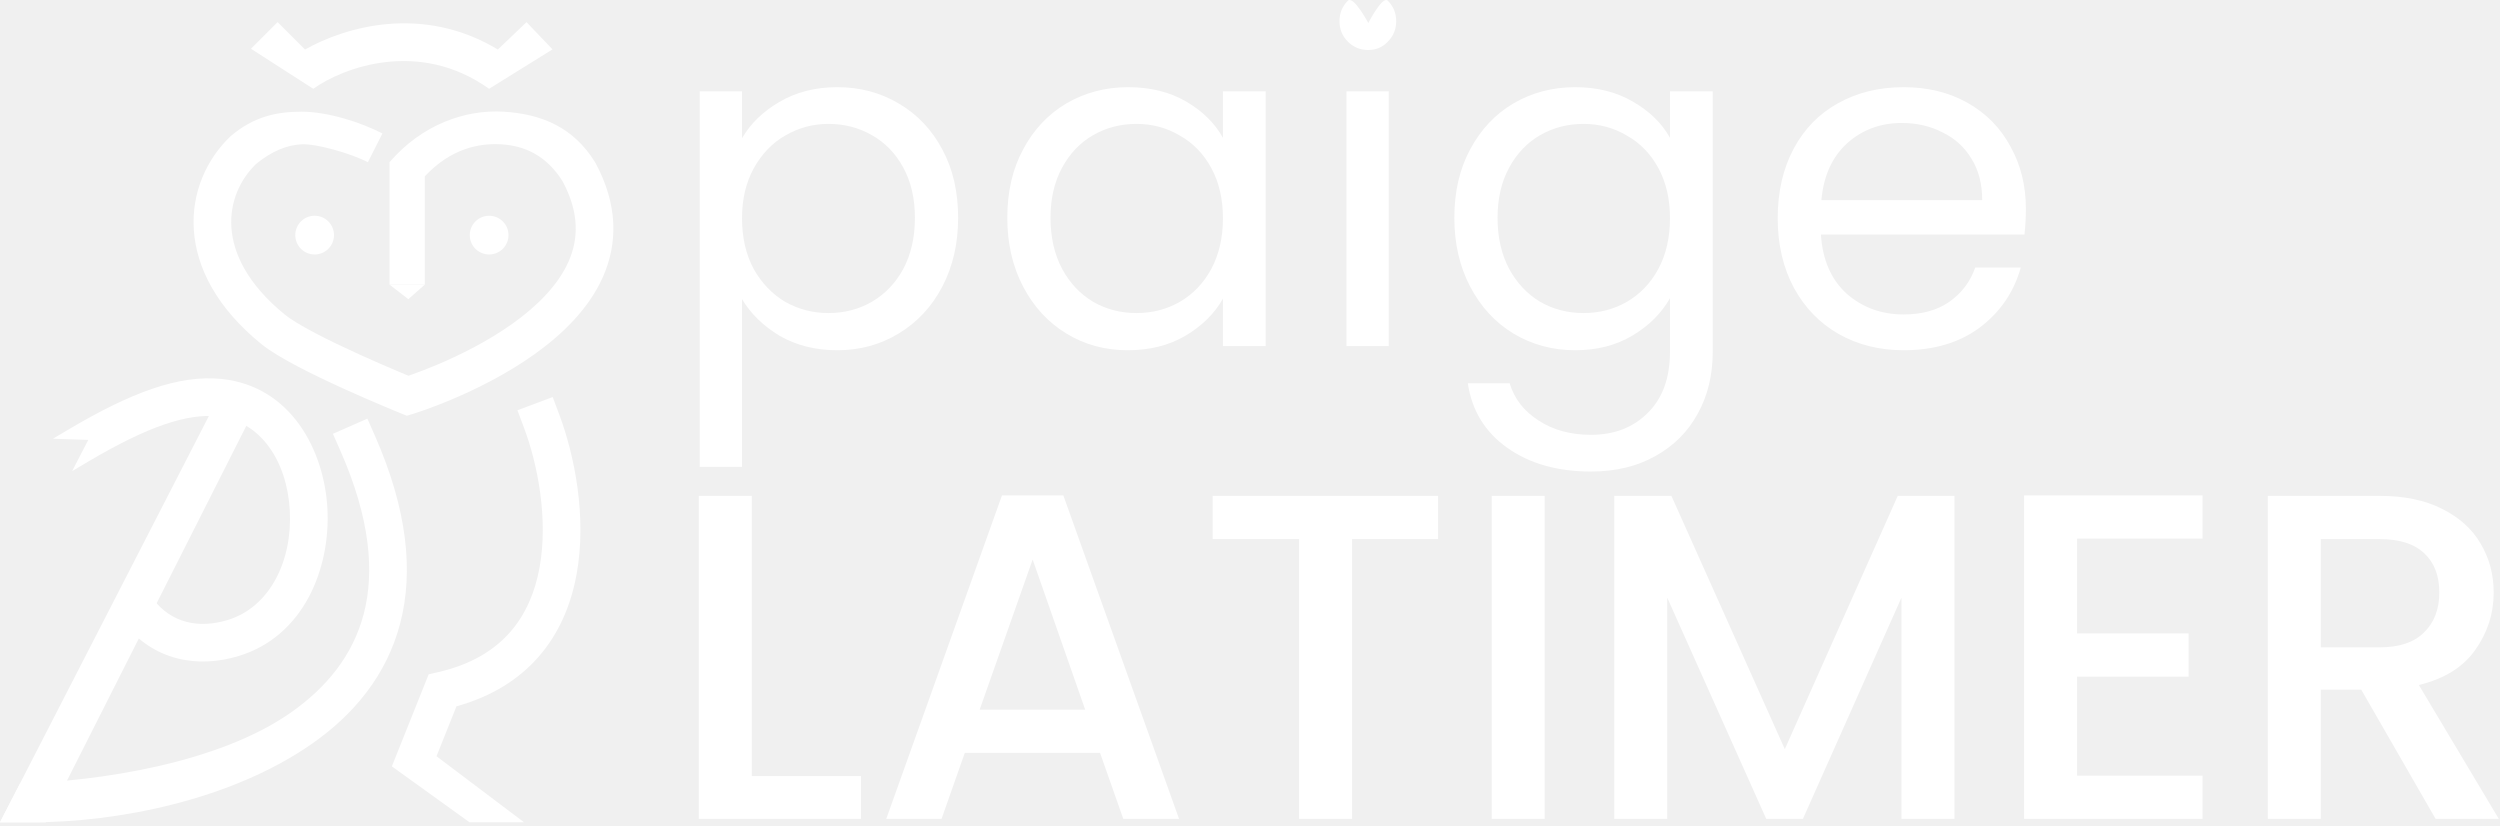
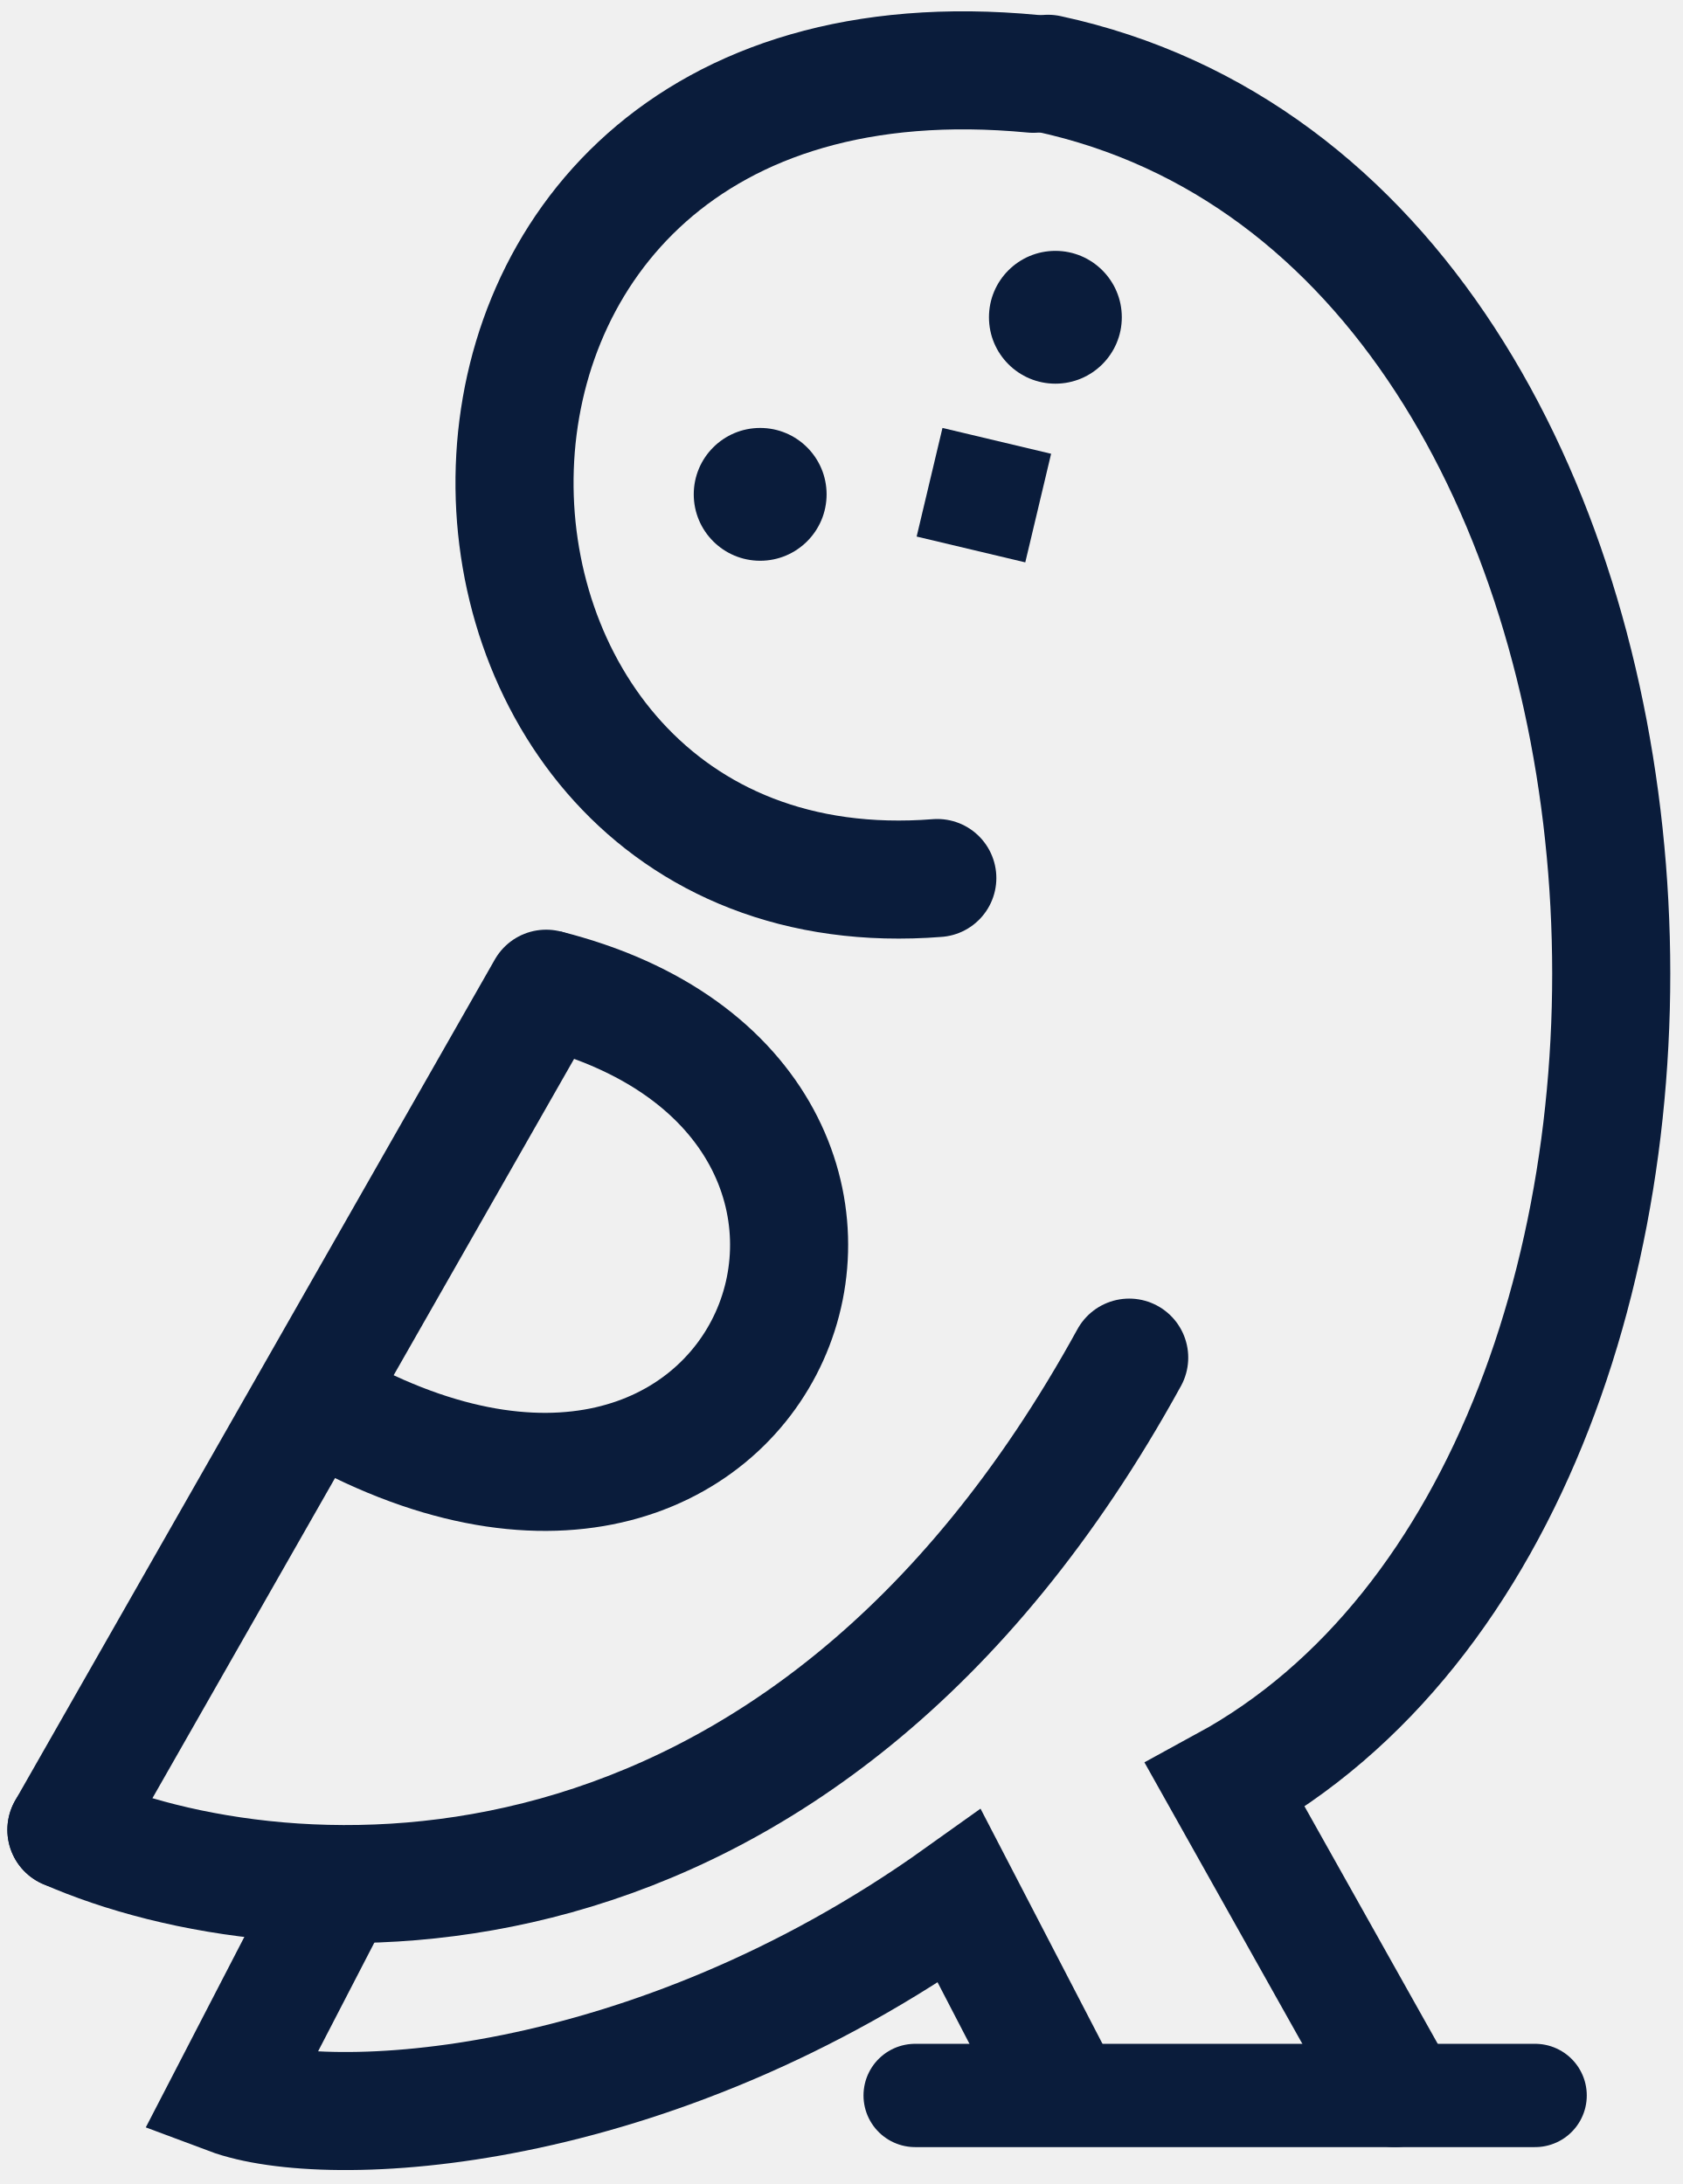
- <svg xmlns="http://www.w3.org/2000/svg" width="612" height="202" viewBox="0 0 612 202" fill="none">
-   <path d="M103.994 69.669H95.352L99.961 73.241L103.994 69.669Z" fill="white" />
-   <path fill-rule="evenodd" clip-rule="evenodd" d="M53.322 101.943C45.991 101.173 36.4 104.239 21.62 112.983L17.654 115.33L21.605 107.694L12.96 107.397L16.926 105.05C31.922 96.177 43.772 91.671 54.285 92.775C71.161 94.548 79.391 110.114 80.153 124.575C80.915 139.05 74.438 155.678 58.496 160.572C48.23 163.725 37.404 161.586 30.323 152.46L37.607 146.809C41.913 152.36 48.476 154.006 55.791 151.76C66.087 148.599 71.59 137.256 70.947 125.059C70.304 112.847 63.744 103.038 53.322 101.943Z" fill="white" />
-   <path fill-rule="evenodd" clip-rule="evenodd" d="M67.958 5.418L74.666 12.126C84.614 6.519 103.491 1.047 121.87 12.123L128.892 5.42L135.257 12.088L119.724 21.736C102.56 9.476 83.947 16.55 76.686 21.736L61.439 11.936L67.958 5.418ZM123.239 27.34C132.506 27.882 140.391 31.135 145.675 39.721L145.745 39.834L145.808 39.952C151.315 50.18 151.222 59.605 147.605 67.774C144.105 75.679 137.503 81.984 130.734 86.796C123.909 91.648 116.518 95.261 110.897 97.649C108.073 98.849 105.663 99.754 103.949 100.361C103.092 100.665 102.407 100.895 101.93 101.052C101.691 101.13 101.504 101.19 101.373 101.231C101.308 101.252 101.256 101.268 101.22 101.279L101.175 101.293L101.157 101.299C101.157 101.299 101.153 101.3 99.811 96.89C98.085 101.164 98.084 101.164 98.084 101.164L98.083 101.164L98.004 101.132C97.953 101.111 97.878 101.08 97.78 101.04C97.585 100.961 97.299 100.844 96.934 100.694C96.204 100.393 95.157 99.959 93.879 99.419C91.324 98.341 87.837 96.838 84.115 95.147C80.4 93.458 76.412 91.564 72.87 89.701C69.41 87.881 66.085 85.944 63.889 84.152C53.161 75.4 48.088 65.666 47.452 56.355C46.819 47.101 50.624 38.897 56.425 33.372L56.539 33.264L56.66 33.163C61.969 28.758 67.268 27.34 73.785 27.34C80.303 27.34 88.418 29.98 93.614 32.672L90.059 39.709C85.805 37.505 77.337 35.127 73.785 35.326C70.335 35.52 66.673 36.868 62.67 40.155C58.74 43.956 56.223 49.504 56.648 55.727C57.074 61.95 60.498 69.489 69.717 77.009C71.141 78.171 73.753 79.749 77.16 81.542C80.486 83.29 84.297 85.104 87.929 86.754C91.554 88.402 94.961 89.87 97.464 90.926C98.466 91.349 99.322 91.706 99.986 91.981C100.25 91.89 100.545 91.788 100.869 91.673C102.435 91.118 104.668 90.28 107.292 89.165C112.57 86.923 119.305 83.61 125.392 79.283C131.536 74.915 136.633 69.785 139.176 64.042C141.589 58.592 141.892 52.193 137.755 44.44C133.725 37.955 128.298 35.656 122.647 35.326C117.281 35.013 110.34 36.362 103.994 43.166V69.669H95.352V39.709C103.402 30.388 113.971 26.798 123.239 27.34ZM99.811 96.89L98.084 101.164L99.595 101.774L101.153 101.3L99.811 96.89ZM126.67 100.433L135.301 97.196L136.92 101.512C140.568 111.241 143.754 126.517 141.124 140.731C139.797 147.907 136.953 154.977 131.772 160.864C126.987 166.3 120.406 170.502 111.736 172.913L106.852 185.122L128.288 201.297H114.944L95.929 187.609L104.942 165.075L107.291 164.534C115.472 162.646 121.047 159.097 124.852 154.773C128.688 150.415 130.96 144.999 132.06 139.054C134.286 127.025 131.576 113.516 128.288 104.749L126.67 100.433ZM89.936 102.483L91.793 106.702C99.712 124.699 101.281 139.891 97.969 152.592C94.649 165.318 86.596 174.901 76.507 181.975C56.563 195.96 28.519 201.297 7.913 201.297H0L4.897 191.811C24.213 191.243 53.456 186.879 71.214 174.428C79.976 168.284 86.409 160.386 89.049 150.265C91.695 140.119 90.696 127.099 83.355 110.415L81.499 106.196L89.936 102.483Z" fill="white" />
-   <path fill-rule="evenodd" clip-rule="evenodd" d="M62.365 100.15L11.235 201.318H0L54.154 95.96L62.365 100.15Z" fill="white" />
-   <path d="M124.48 57.557C124.48 60.175 122.358 62.297 119.74 62.297C117.123 62.297 115 60.175 115 57.557C115 54.94 117.123 52.817 119.74 52.817C122.358 52.817 124.48 54.94 124.48 57.557Z" fill="white" />
-   <path d="M81.764 57.557C81.764 60.175 79.642 62.297 77.024 62.297C74.406 62.297 72.284 60.175 72.284 57.557C72.284 54.94 74.406 52.817 77.024 52.817C79.642 52.817 81.764 54.94 81.764 57.557Z" fill="white" />
-   <path d="M181.646 33.857C183.694 30.293 186.728 27.334 190.748 24.983C194.844 22.556 199.585 21.342 204.97 21.342C210.507 21.342 215.513 22.67 219.988 25.324C224.539 27.979 228.104 31.734 230.682 36.588C233.261 41.366 234.551 46.941 234.551 53.312C234.551 59.608 233.261 65.221 230.682 70.151C228.104 75.081 224.539 78.911 219.988 81.642C215.513 84.373 210.507 85.738 204.97 85.738C199.66 85.738 194.958 84.562 190.862 82.211C186.842 79.784 183.77 76.788 181.646 73.223V114.295H171.293V22.366H181.646V33.857ZM223.97 53.312C223.97 48.61 223.022 44.514 221.126 41.025C219.229 37.536 216.65 34.881 213.389 33.061C210.203 31.241 206.676 30.33 202.808 30.33C199.016 30.33 195.489 31.279 192.227 33.175C189.042 34.995 186.463 37.688 184.491 41.253C182.594 44.742 181.646 48.8 181.646 53.426C181.646 58.129 182.594 62.263 184.491 65.828C186.463 69.317 189.042 72.009 192.227 73.905C195.489 75.726 199.016 76.636 202.808 76.636C206.676 76.636 210.203 75.726 213.389 73.905C216.65 72.009 219.229 69.317 221.126 65.828C223.022 62.263 223.97 58.091 223.97 53.312Z" fill="white" />
-   <path d="M246.586 53.312C246.586 46.941 247.875 41.366 250.454 36.588C253.033 31.734 256.56 27.979 261.035 25.324C265.586 22.67 270.63 21.342 276.167 21.342C281.628 21.342 286.368 22.518 290.388 24.869C294.408 27.221 297.404 30.179 299.376 33.744V22.366H309.843V84.714H299.376V73.109C297.328 76.75 294.257 79.784 290.161 82.211C286.141 84.562 281.438 85.738 276.053 85.738C270.516 85.738 265.51 84.373 261.035 81.642C256.56 78.911 253.033 75.081 250.454 70.151C247.875 65.221 246.586 59.608 246.586 53.312ZM299.376 53.426C299.376 48.724 298.428 44.628 296.532 41.139C294.636 37.65 292.057 34.995 288.796 33.175C285.61 31.279 282.083 30.33 278.215 30.33C274.346 30.33 270.819 31.241 267.634 33.061C264.448 34.881 261.907 37.536 260.011 41.025C258.115 44.514 257.167 48.61 257.167 53.312C257.167 58.091 258.115 62.263 260.011 65.828C261.907 69.317 264.448 72.009 267.634 73.905C270.819 75.726 274.346 76.636 278.215 76.636C282.083 76.636 285.61 75.726 288.796 73.905C292.057 72.009 294.636 69.317 296.532 65.828C298.428 62.263 299.376 58.129 299.376 53.426Z" fill="white" />
-   <path d="M334.962 12.241C332.99 12.241 331.322 11.558 329.956 10.193C328.591 8.827 327.908 7.159 327.908 5.187C327.908 3.215 328.591 1.546 329.956 0.181C331.322 -1.185 334.962 5.639 334.962 5.639C334.962 5.639 338.451 -1.185 339.741 0.181C341.106 1.546 341.789 3.215 341.789 5.187C341.789 7.159 341.106 8.827 339.741 10.193C338.451 11.558 336.859 12.241 334.962 12.241ZM339.968 22.366V84.714H329.615V22.366H339.968Z" fill="white" />
-   <path d="M385.602 21.342C390.987 21.342 395.69 22.518 399.71 24.869C403.806 27.221 406.84 30.179 408.812 33.744V22.366H419.279V86.079C419.279 91.768 418.065 96.812 415.638 101.211C413.211 105.686 409.722 109.175 405.171 111.678C400.696 114.181 395.462 115.433 389.47 115.433C381.279 115.433 374.452 113.498 368.991 109.63C363.53 105.762 360.307 100.49 359.32 93.816H369.56C370.698 97.608 373.049 100.642 376.614 102.918C380.179 105.269 384.464 106.444 389.47 106.444C395.159 106.444 399.786 104.662 403.351 101.097C406.991 97.532 408.812 92.526 408.812 86.079V72.995C406.764 76.636 403.73 79.67 399.71 82.097C395.69 84.524 390.987 85.738 385.602 85.738C380.065 85.738 375.021 84.373 370.47 81.642C365.995 78.911 362.468 75.081 359.889 70.151C357.31 65.221 356.021 59.608 356.021 53.312C356.021 46.941 357.31 41.366 359.889 36.588C362.468 31.734 365.995 27.979 370.47 25.324C375.021 22.67 380.065 21.342 385.602 21.342ZM408.812 53.426C408.812 48.724 407.864 44.628 405.967 41.139C404.071 37.65 401.492 34.995 398.231 33.175C395.045 31.279 391.518 30.33 387.65 30.33C383.782 30.33 380.255 31.241 377.069 33.061C373.883 34.881 371.342 37.536 369.446 41.025C367.55 44.514 366.602 48.61 366.602 53.312C366.602 58.091 367.55 62.263 369.446 65.828C371.342 69.317 373.883 72.009 377.069 73.905C380.255 75.726 383.782 76.636 387.65 76.636C391.518 76.636 395.045 75.726 398.231 73.905C401.492 72.009 404.071 69.317 405.967 65.828C407.864 62.263 408.812 58.129 408.812 53.426Z" fill="white" />
-   <path d="M495.937 51.151C495.937 53.123 495.823 55.209 495.596 57.408H445.763C446.142 63.552 448.228 68.368 452.021 71.858C455.889 75.271 460.554 76.977 466.015 76.977C470.49 76.977 474.206 75.953 477.164 73.905C480.198 71.782 482.322 68.975 483.536 65.486H494.685C493.017 71.478 489.679 76.371 484.673 80.163C479.667 83.879 473.448 85.738 466.015 85.738C460.098 85.738 454.789 84.41 450.086 81.756C445.46 79.101 441.819 75.347 439.164 70.492C436.509 65.562 435.182 59.873 435.182 53.426C435.182 46.979 436.472 41.328 439.05 36.474C441.629 31.62 445.232 27.903 449.859 25.324C454.561 22.67 459.947 21.342 466.015 21.342C471.931 21.342 477.164 22.632 481.715 25.211C486.266 27.79 489.755 31.354 492.182 35.905C494.685 40.38 495.937 45.462 495.937 51.151ZM485.242 48.989C485.242 45.045 484.37 41.67 482.625 38.863C480.881 35.981 478.492 33.819 475.458 32.378C472.5 30.861 469.2 30.103 465.559 30.103C460.326 30.103 455.851 31.771 452.134 35.109C448.494 38.446 446.408 43.073 445.877 48.989H485.242Z" fill="white" />
-   <path d="M184.036 189.99H210.773V200.457H171.066V121.385H184.036V189.99Z" fill="white" />
-   <path d="M269.29 184.301H236.182L230.493 200.457H216.955L245.284 121.271H260.302L288.631 200.457H274.979L269.29 184.301ZM265.649 173.72L252.793 136.972L239.823 173.72H265.649Z" fill="white" />
-   <path d="M352.033 121.385V131.966H330.985V200.457H318.015V131.966H296.853V121.385H352.033Z" fill="white" />
-   <path d="M378.139 121.385V200.457H365.169V121.385H378.139Z" fill="white" />
-   <path d="M478.449 121.385V200.457H465.479V146.301L441.359 200.457H432.371L408.137 146.301V200.457H395.167V121.385H409.161L436.922 183.391L464.569 121.385H478.449Z" fill="white" />
-   <path d="M508.467 131.852V155.062H535.772V165.643H508.467V189.876H539.185V200.457H495.496V121.271H539.185V131.852H508.467Z" fill="white" />
-   <path d="M596.233 200.457L578.029 168.828H568.131V200.457H555.161V121.385H582.466C588.534 121.385 593.654 122.447 597.825 124.571C602.073 126.694 605.221 129.539 607.269 133.104C609.392 136.668 610.454 140.65 610.454 145.05C610.454 150.207 608.937 154.91 605.903 159.158C602.945 163.329 598.356 166.173 592.137 167.69L611.706 200.457H596.233ZM568.131 158.475H582.466C587.32 158.475 590.961 157.261 593.388 154.834C595.891 152.407 597.143 149.145 597.143 145.05C597.143 140.954 595.929 137.768 593.502 135.493C591.075 133.141 587.396 131.966 582.466 131.966H568.131V158.475Z" fill="white" />
+ <svg xmlns="http://www.w3.org/2000/svg" width="114" height="148" viewBox="0 0 114 148" fill="none">
+   <path d="M63.5 59.5C25.5 62.5 23 0.5 70 5" stroke="#0A1C3B" stroke-width="8" stroke-linecap="round" />
+   <path d="M62 142L104 142" stroke="#0A1C3B" stroke-width="7" stroke-linecap="round" />
+   <path d="M94.5 141.5L83 120.999C121.5 99.999 117.5 15 71 5" stroke="#0A1C3B" stroke-width="8" stroke-linecap="round" />
+   <path d="M4.5 124C19.333 130.5 54.1 132.8 76.5 92" stroke="#0A1C3B" stroke-width="8" stroke-linecap="round" />
+   <path d="M23 127.5L15.5 142C22.167 144.5 44 143.5 65 128.5L72 142" stroke="#0A1C3B" stroke-width="8" />
+   <path d="M4.5 124L37 67" stroke="#0A1C3B" stroke-width="8" stroke-linecap="round" />
+   <path d="M37 67C67 74.5 52.5 113 21.5 95" stroke="#0A1C3B" stroke-width="8" />
+   <circle cx="71.5" cy="21.5" r="4.5" fill="#0A1C3B" />
+   <circle cx="51.5" cy="33.5" r="4.5" fill="#0A1C3B" />
+   <rect x="63.85" y="29" width="7.565" height="7.565" transform="rotate(13.3728 63.8503 29)" fill="#0A1C3B" />
</svg>
